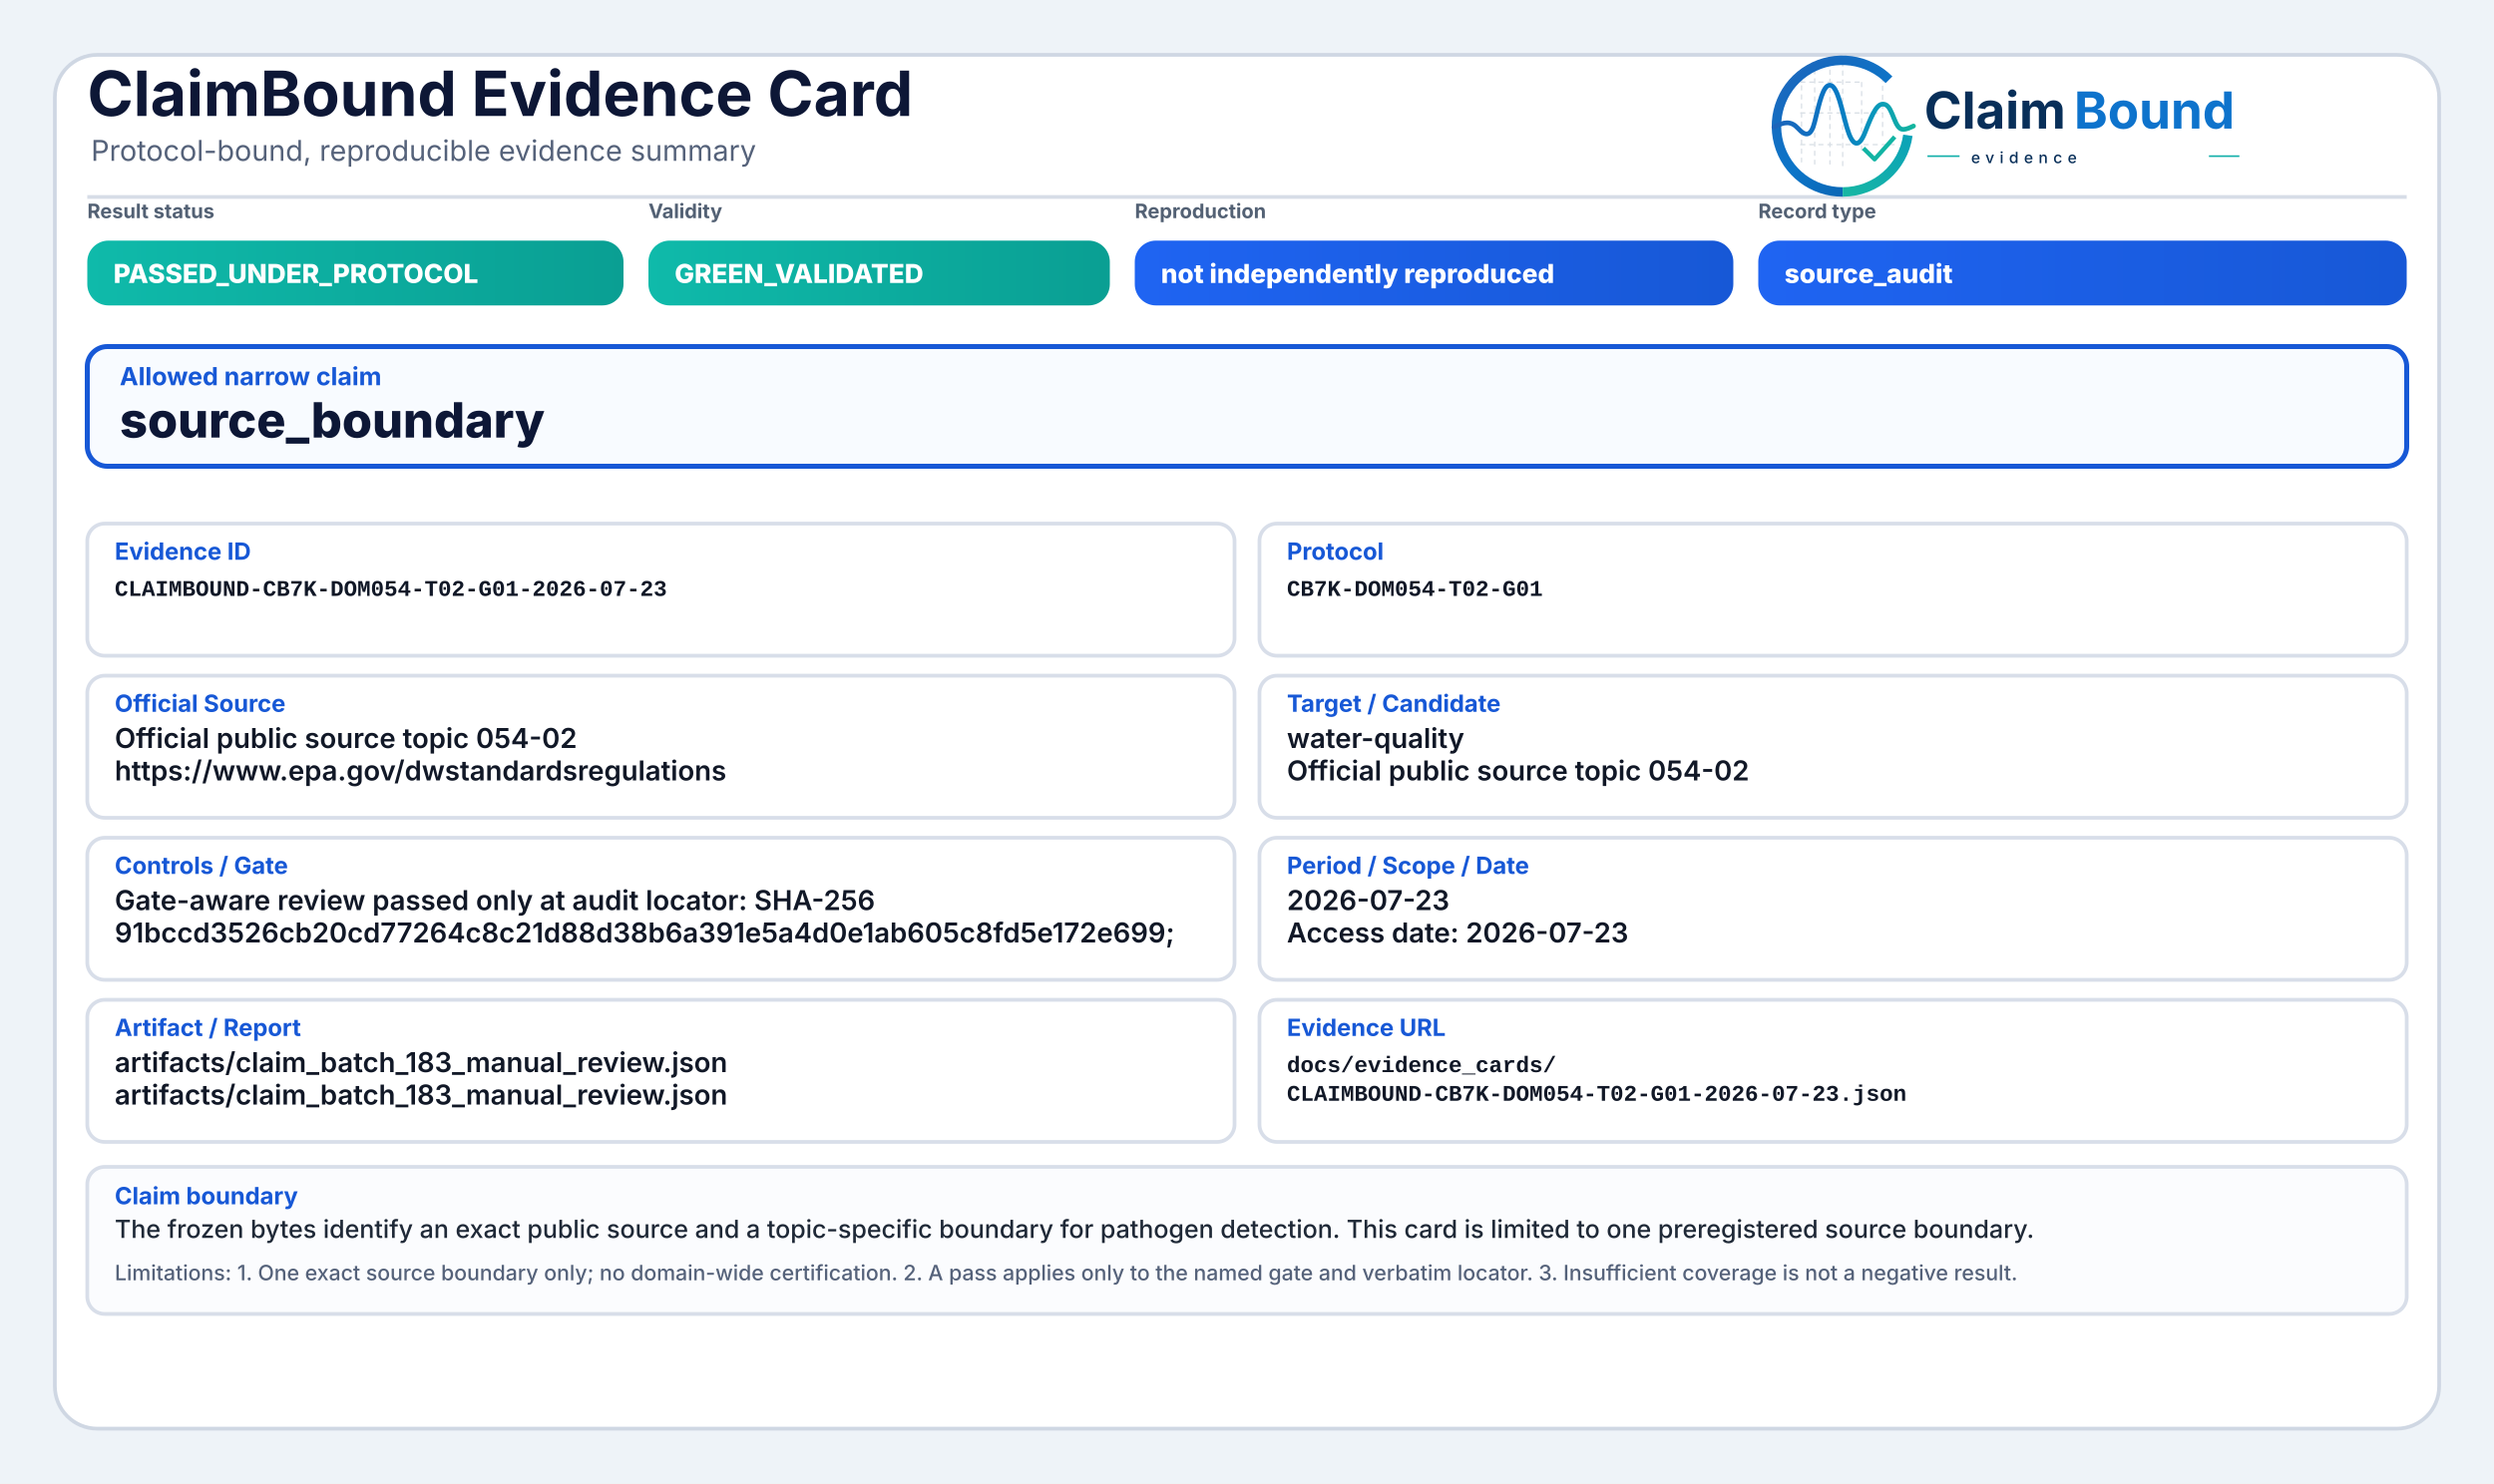
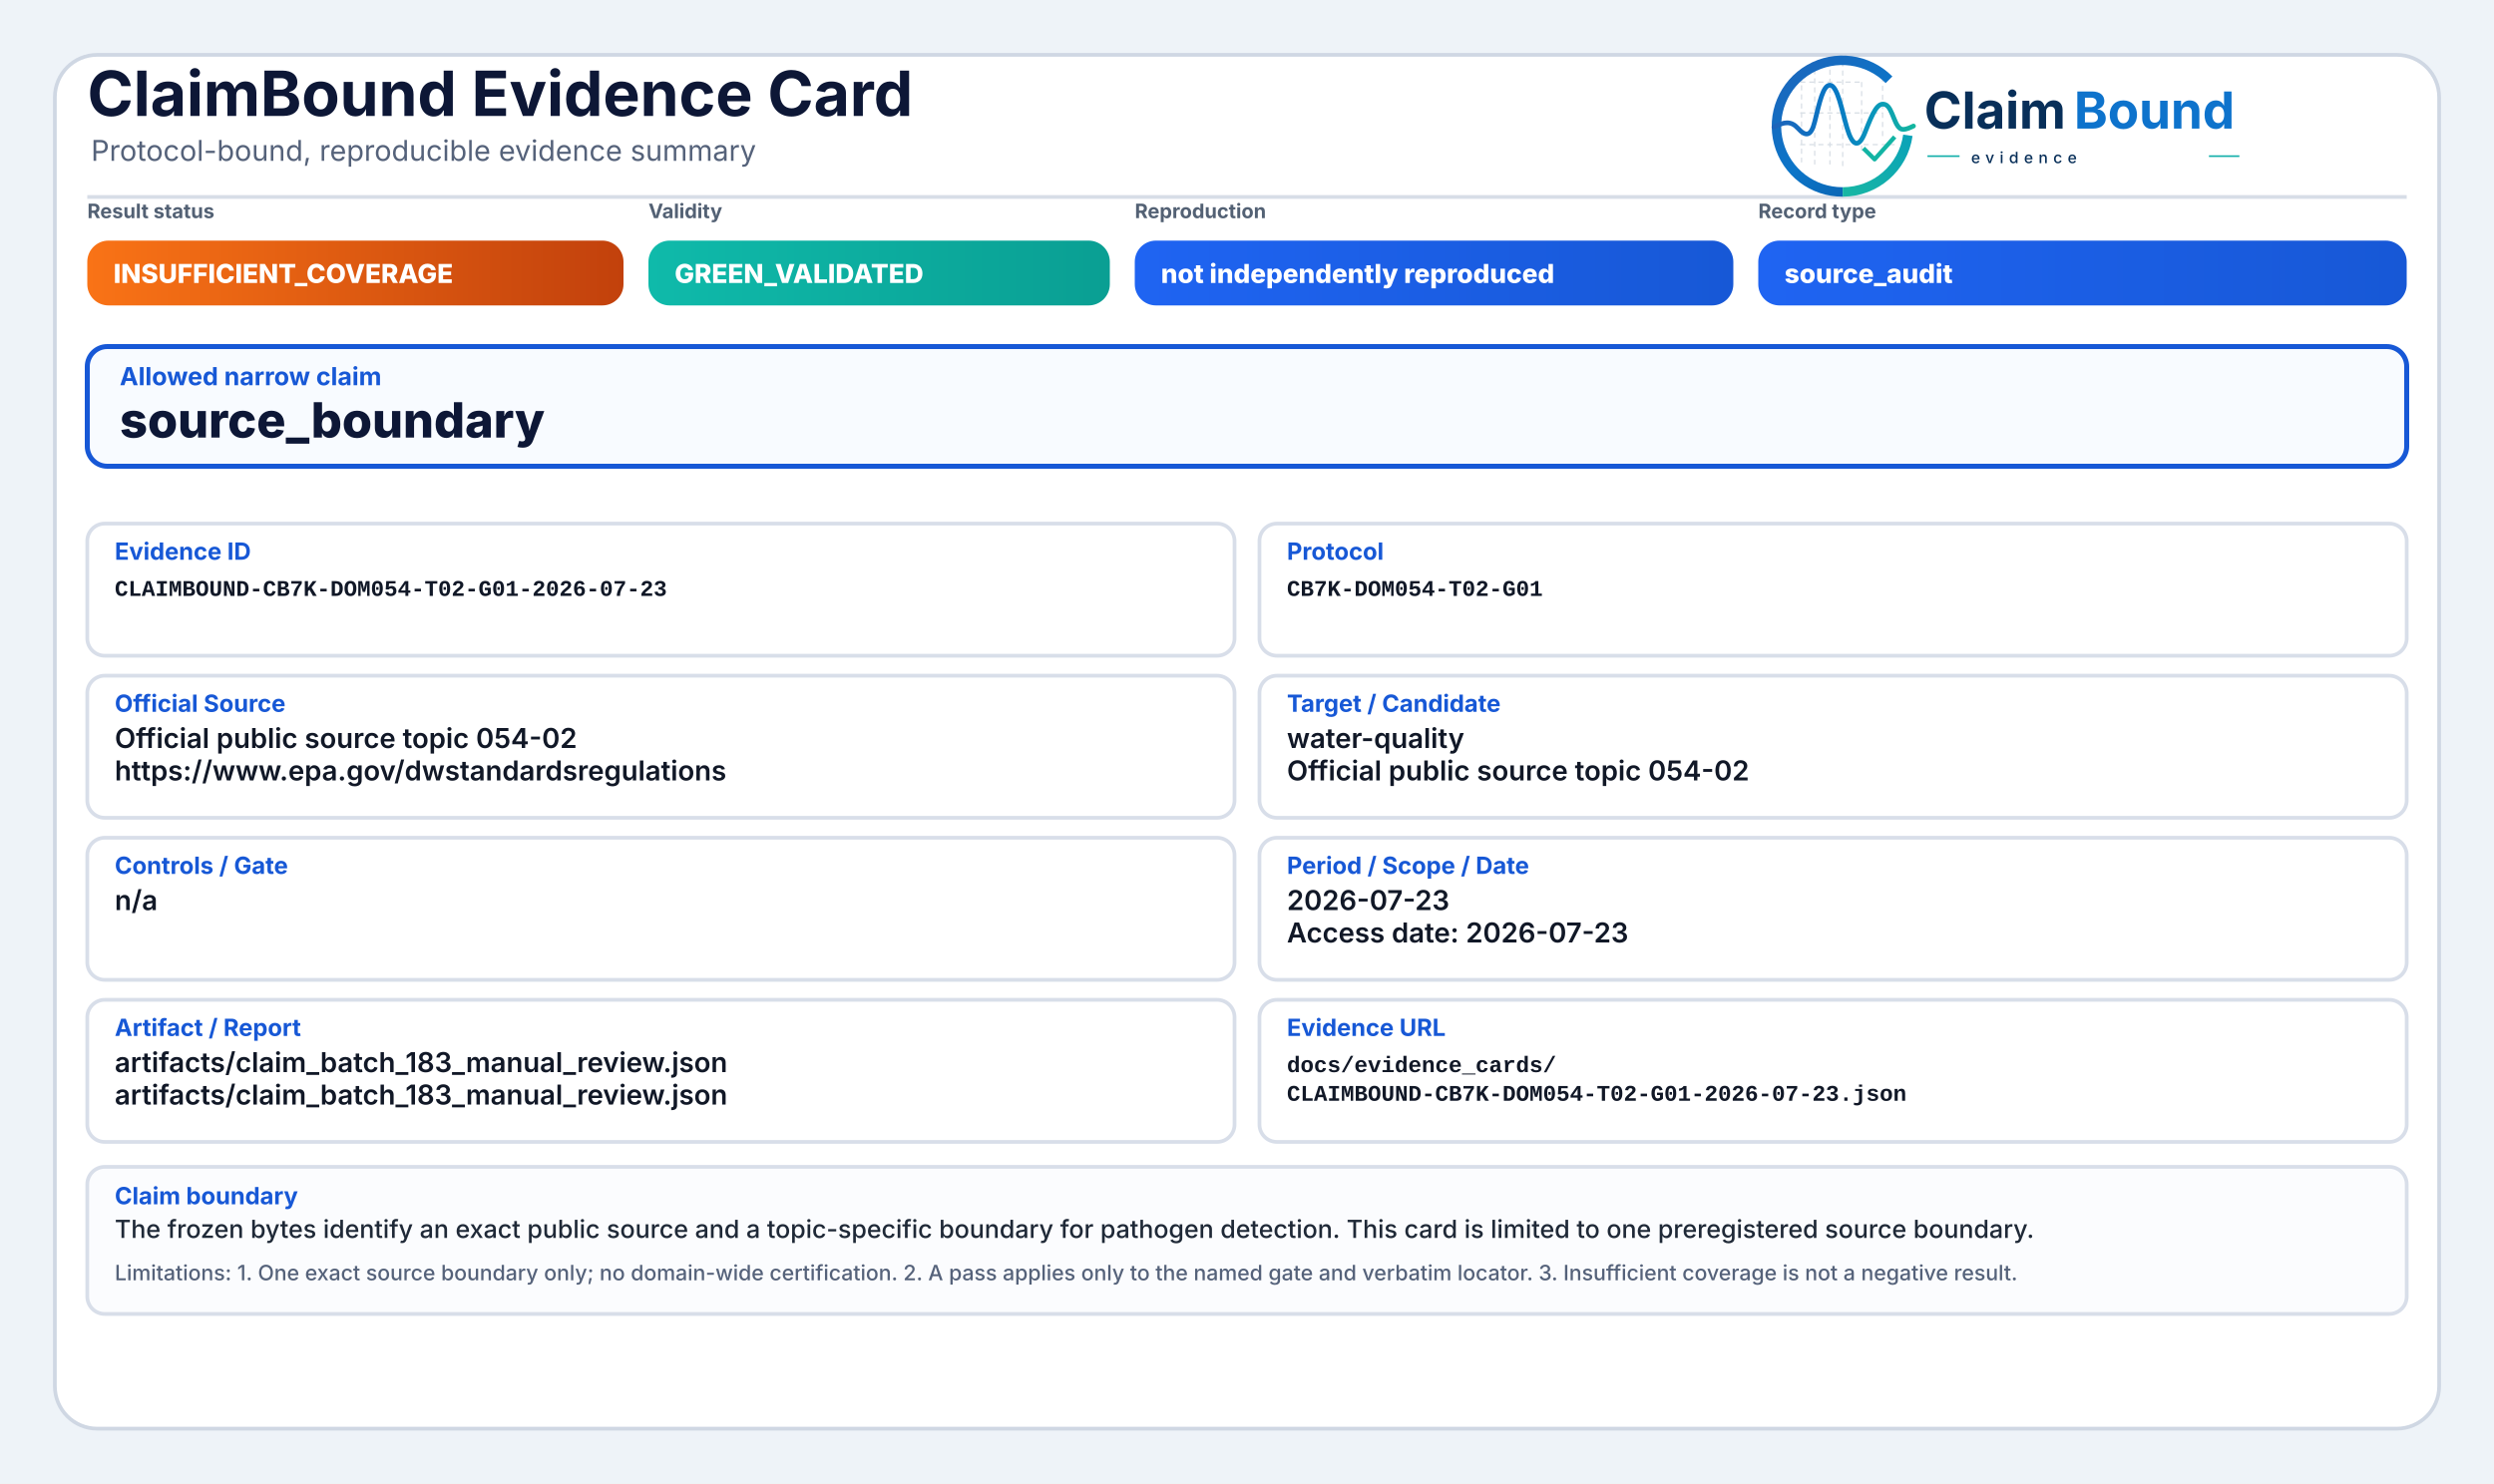
<svg xmlns="http://www.w3.org/2000/svg" width="2000" height="1190" viewBox="0 0 2000 1190" role="img" aria-label="ClaimBound Evidence Card">
  <defs>
    <linearGradient id="greenGrad" x1="0" y1="0" x2="1" y2="0">
      <stop offset="0%" stop-color="#0fbaaa" />
      <stop offset="100%" stop-color="#0a9f93" />
    </linearGradient>
    <linearGradient id="yellowGrad" x1="0" y1="0" x2="1" y2="0">
      <stop offset="0%" stop-color="#fbbf24" />
      <stop offset="100%" stop-color="#d97706" />
    </linearGradient>
    <linearGradient id="amberGrad" x1="0" y1="0" x2="1" y2="0">
      <stop offset="0%" stop-color="#f97316" />
      <stop offset="100%" stop-color="#c2410c" />
    </linearGradient>
    <linearGradient id="redGrad" x1="0" y1="0" x2="1" y2="0">
      <stop offset="0%" stop-color="#ef4444" />
      <stop offset="100%" stop-color="#b91c1c" />
    </linearGradient>
    <linearGradient id="grayGrad" x1="0" y1="0" x2="1" y2="0">
      <stop offset="0%" stop-color="#64748b" />
      <stop offset="100%" stop-color="#475569" />
    </linearGradient>
    <linearGradient id="blueGrad" x1="0" y1="0" x2="1" y2="0">
      <stop offset="0%" stop-color="#1f64f2" />
      <stop offset="100%" stop-color="#1758d6" />
    </linearGradient>
    <linearGradient id="logoRingBlue" x1="73" y1="453" x2="348" y2="793" gradientUnits="userSpaceOnUse">
      <stop offset="0" stop-color="#1E64BA" />
      <stop offset="0.55" stop-color="#0C75C8" />
      <stop offset="1" stop-color="#0A5FAB" />
    </linearGradient>
    <linearGradient id="logoRingTeal" x1="221" y1="792" x2="403" y2="594" gradientUnits="userSpaceOnUse">
      <stop offset="0" stop-color="#18B7A3" />
      <stop offset="1" stop-color="#089EBC" />
    </linearGradient>
    <linearGradient id="logoSignalGradient" x1="61" y1="628" x2="404" y2="628" gradientUnits="userSpaceOnUse">
      <stop offset="0" stop-color="#1E64BA" />
      <stop offset="0.43" stop-color="#0877C4" />
      <stop offset="0.72" stop-color="#0A97BB" />
      <stop offset="1" stop-color="#14B69E" />
    </linearGradient>
  </defs>
  <rect x="0" y="0" width="2000" height="1190" fill="#eef3f8" />
  <rect x="44" y="44" width="1912" height="1102" rx="34" fill="#ffffff" stroke="#cfd7e3" stroke-width="3" />
  <path d="M70 158 H1930" stroke="#d7dde7" stroke-width="3" />
  <text x="70" y="93" font-family="Inter, Segoe UI, Arial, sans-serif" font-size="50" font-weight="750" fill="#0d1736">ClaimBound Evidence Card</text>
  <text x="73" y="129" font-family="Inter, Segoe UI, Arial, sans-serif" font-size="23" font-weight="400" fill="#55627a">Protocol-bound, reproducible evidence summary</text>
  <g aria-label="ClaimBound evidence logo" transform="translate(1415,52) scale(0.33) translate(-40,-478)">
    <g stroke-linecap="butt" stroke-linejoin="round">
      <g stroke="#CBD3DC" stroke-width="3.2" stroke-linecap="round" stroke-dasharray="10 12" opacity="0.72">
        <path d="M130 507V714" />
        <path d="M162 490V719" />
        <path d="M199 491V719" />
        <path d="M230 471V726" />
        <path d="M276 521V690" />
        <path d="M327 508V650" />
        <path d="M128 520H277" />
        <path d="M128 595H327" />
        <path d="M128 672H355" />
      </g>
      <path d="M342.6 514.3A160 160 0 1 0 230 787" fill="none" stroke="url(#logoRingBlue)" stroke-width="23" />
      <path d="M230 787A160 160 0 0 0 388.4 649.3" fill="none" stroke="url(#logoRingTeal)" stroke-width="23" />
      <path d="M63 629.5C87 616.4 104.3 613.6 121.2 632.2C140.7 653.8 153.4 651.6 162.1 616.2C173.8 568.5 182.5 527.5 198.9 527.5C217.5 527.5 228.4 590.6 240.3 630.8C253.4 675.4 268.6 682.8 284.6 641.5C303.5 592.9 315.2 567.6 333.7 574.7C352.6 582 355.7 635.1 376.6 634.9C386.2 634.8 394 630.4 402 626.8" fill="none" stroke="url(#logoSignalGradient)" stroke-width="11.5" stroke-linecap="round" />
      <path d="M284 684.5L307.5 707.7L353 657" fill="none" stroke="#12B4A4" stroke-width="10.5" stroke-linecap="square" />
    </g>
    <text x="428" y="633" font-family="Inter, Segoe UI, Arial, sans-serif" font-size="124" font-weight="750" fill="#082F59" text-rendering="geometricPrecision">Claim</text>
    <text x="792" y="633" font-family="Inter, Segoe UI, Arial, sans-serif" font-size="124" font-weight="750" fill="#0E73CC" text-rendering="geometricPrecision">Bound</text>
    <line x1="436" y1="700" x2="514" y2="700" stroke="#11AFA9" stroke-width="4" />
    <text x="542" y="717" font-family="Inter, Segoe UI, Arial, sans-serif" font-size="38" font-weight="500" letter-spacing="13" fill="#082F59">evidence</text>
    <line x1="1120" y1="700" x2="1194" y2="700" stroke="#11AFA9" stroke-width="4" />
  </g>
  <text x="70" y="175" font-family="Inter, Segoe UI, Arial, sans-serif" font-size="16" font-weight="650" fill="#536174">Result status</text>
-   <rect x="70" y="193" width="430" height="52" rx="17" fill="url(#greenGrad)" />
-   <text x="91" y="227" font-family="Inter, Segoe UI, Arial, sans-serif" font-size="21" font-weight="800" fill="#ffffff">PASSED_UNDER_PROTOCOL</text>
+   <rect x="70" y="193" width="430" height="52" rx="17" fill="url(#amberGrad)" />
+   <text x="91" y="227" font-family="Inter, Segoe UI, Arial, sans-serif" font-size="21" font-weight="800" fill="#ffffff">INSUFFICIENT_COVERAGE</text>
  <text x="520" y="175" font-family="Inter, Segoe UI, Arial, sans-serif" font-size="16" font-weight="650" fill="#536174">Validity</text>
  <rect x="520" y="193" width="370" height="52" rx="17" fill="url(#greenGrad)" />
  <text x="541" y="227" font-family="Inter, Segoe UI, Arial, sans-serif" font-size="21" font-weight="800" fill="#ffffff">GREEN_VALIDATED</text>
  <text x="910" y="175" font-family="Inter, Segoe UI, Arial, sans-serif" font-size="16" font-weight="650" fill="#536174">Reproduction</text>
  <rect x="910" y="193" width="480" height="52" rx="17" fill="url(#blueGrad)" />
  <text x="931" y="227" font-family="Inter, Segoe UI, Arial, sans-serif" font-size="21" font-weight="800" fill="#ffffff">not independently reproduced</text>
  <text x="1410" y="175" font-family="Inter, Segoe UI, Arial, sans-serif" font-size="16" font-weight="650" fill="#536174">Record type</text>
  <rect x="1410" y="193" width="520" height="52" rx="17" fill="url(#blueGrad)" />
  <text x="1431" y="227" font-family="Inter, Segoe UI, Arial, sans-serif" font-size="21" font-weight="800" fill="#ffffff">source_audit</text>
  <rect x="70" y="278" width="1860" height="96" rx="16" fill="#f8fbff" stroke="#1758d6" stroke-width="4" />
  <text x="96" y="309" font-family="Inter, Segoe UI, Arial, sans-serif" font-size="20" font-weight="750" fill="#1758d6">Allowed narrow claim</text>
  <text x="96" y="351" font-family="Inter, Segoe UI, Arial, sans-serif" font-size="39" font-weight="800" fill="#0d1736">source_boundary</text>
  <rect x="70" y="420" width="920" height="106" rx="14" fill="#ffffff" stroke="#d8dee9" stroke-width="3" />
  <text x="92" y="449" font-family="Inter, Segoe UI, Arial, sans-serif" font-size="19" font-weight="750" fill="#1758d6">Evidence ID</text>
  <text x="92" y="478" font-family="SFMono-Regular, Consolas, Liberation Mono, monospace" font-size="18" font-weight="600" fill="#111827">CLAIMBOUND-CB7K-DOM054-T02-G01-2026-07-23</text>
  <rect x="1010" y="420" width="920" height="106" rx="14" fill="#ffffff" stroke="#d8dee9" stroke-width="3" />
  <text x="1032" y="449" font-family="Inter, Segoe UI, Arial, sans-serif" font-size="19" font-weight="750" fill="#1758d6">Protocol</text>
  <text x="1032" y="478" font-family="SFMono-Regular, Consolas, Liberation Mono, monospace" font-size="18" font-weight="600" fill="#111827">CB7K-DOM054-T02-G01</text>
  <rect x="70" y="542" width="920" height="114" rx="14" fill="#ffffff" stroke="#d8dee9" stroke-width="3" />
  <text x="92" y="571" font-family="Inter, Segoe UI, Arial, sans-serif" font-size="19" font-weight="750" fill="#1758d6">Official Source</text>
  <text x="92" y="600" font-family="Inter, Segoe UI, Arial, sans-serif" font-size="22" font-weight="600" fill="#111827">Official public source topic 054-02</text>
  <text x="92" y="626" font-family="Inter, Segoe UI, Arial, sans-serif" font-size="22" font-weight="600" fill="#111827">https://www.epa.gov/dwstandardsregulations</text>
  <rect x="1010" y="542" width="920" height="114" rx="14" fill="#ffffff" stroke="#d8dee9" stroke-width="3" />
  <text x="1032" y="571" font-family="Inter, Segoe UI, Arial, sans-serif" font-size="19" font-weight="750" fill="#1758d6">Target / Candidate</text>
  <text x="1032" y="600" font-family="Inter, Segoe UI, Arial, sans-serif" font-size="22" font-weight="600" fill="#111827">water-quality</text>
  <text x="1032" y="626" font-family="Inter, Segoe UI, Arial, sans-serif" font-size="22" font-weight="600" fill="#111827">Official public source topic 054-02</text>
  <rect x="70" y="672" width="920" height="114" rx="14" fill="#ffffff" stroke="#d8dee9" stroke-width="3" />
  <text x="92" y="701" font-family="Inter, Segoe UI, Arial, sans-serif" font-size="19" font-weight="750" fill="#1758d6">Controls / Gate</text>
-   <text x="92" y="730" font-family="Inter, Segoe UI, Arial, sans-serif" font-size="22" font-weight="600" fill="#111827">Gate-aware review passed only at audit locator: SHA-256</text>
-   <text x="92" y="756" font-family="Inter, Segoe UI, Arial, sans-serif" font-size="22" font-weight="600" fill="#111827">91bccd3526cb20cd77264c8c21d88d38b6a391e5a4d0e1ab605c8fd5e172e699;</text>
+   <text x="92" y="730" font-family="Inter, Segoe UI, Arial, sans-serif" font-size="22" font-weight="600" fill="#111827">n/a</text>
  <rect x="1010" y="672" width="920" height="114" rx="14" fill="#ffffff" stroke="#d8dee9" stroke-width="3" />
  <text x="1032" y="701" font-family="Inter, Segoe UI, Arial, sans-serif" font-size="19" font-weight="750" fill="#1758d6">Period / Scope / Date</text>
  <text x="1032" y="730" font-family="Inter, Segoe UI, Arial, sans-serif" font-size="22" font-weight="600" fill="#111827">2026-07-23</text>
  <text x="1032" y="756" font-family="Inter, Segoe UI, Arial, sans-serif" font-size="22" font-weight="600" fill="#111827">Access date: 2026-07-23</text>
  <rect x="70" y="802" width="920" height="114" rx="14" fill="#ffffff" stroke="#d8dee9" stroke-width="3" />
  <text x="92" y="831" font-family="Inter, Segoe UI, Arial, sans-serif" font-size="19" font-weight="750" fill="#1758d6">Artifact / Report</text>
  <text x="92" y="860" font-family="Inter, Segoe UI, Arial, sans-serif" font-size="22" font-weight="600" fill="#111827">artifacts/claim_batch_183_manual_review.json</text>
  <text x="92" y="886" font-family="Inter, Segoe UI, Arial, sans-serif" font-size="22" font-weight="600" fill="#111827">artifacts/claim_batch_183_manual_review.json</text>
  <rect x="1010" y="802" width="920" height="114" rx="14" fill="#ffffff" stroke="#d8dee9" stroke-width="3" />
  <text x="1032" y="831" font-family="Inter, Segoe UI, Arial, sans-serif" font-size="19" font-weight="750" fill="#1758d6">Evidence URL</text>
  <text x="1032" y="860" font-family="SFMono-Regular, Consolas, Liberation Mono, monospace" font-size="18" font-weight="600" fill="#111827">docs/evidence_cards/</text>
  <text x="1032" y="883" font-family="SFMono-Regular, Consolas, Liberation Mono, monospace" font-size="18" font-weight="600" fill="#111827">CLAIMBOUND-CB7K-DOM054-T02-G01-2026-07-23.json</text>
  <rect x="70" y="936" width="1860" height="118" rx="14" fill="#fbfcfe" stroke="#d8dee9" stroke-width="3" />
  <text x="92" y="966" font-family="Inter, Segoe UI, Arial, sans-serif" font-size="19" font-weight="750" fill="#1758d6">Claim boundary</text>
  <text x="92" y="993" font-family="Inter, Segoe UI, Arial, sans-serif" font-size="20" font-weight="500" fill="#1f2937">The frozen bytes identify an exact public source and a topic-specific boundary for pathogen detection. This card is limited to one preregistered source boundary.</text>
  <text x="92" y="1027" font-family="Inter, Segoe UI, Arial, sans-serif" font-size="17" font-weight="500" fill="#55627a">Limitations: 1. One exact source boundary only; no domain-wide certification. 2. A pass applies only to the named gate and verbatim locator. 3. Insufficient coverage is not a negative result.</text>
</svg>
